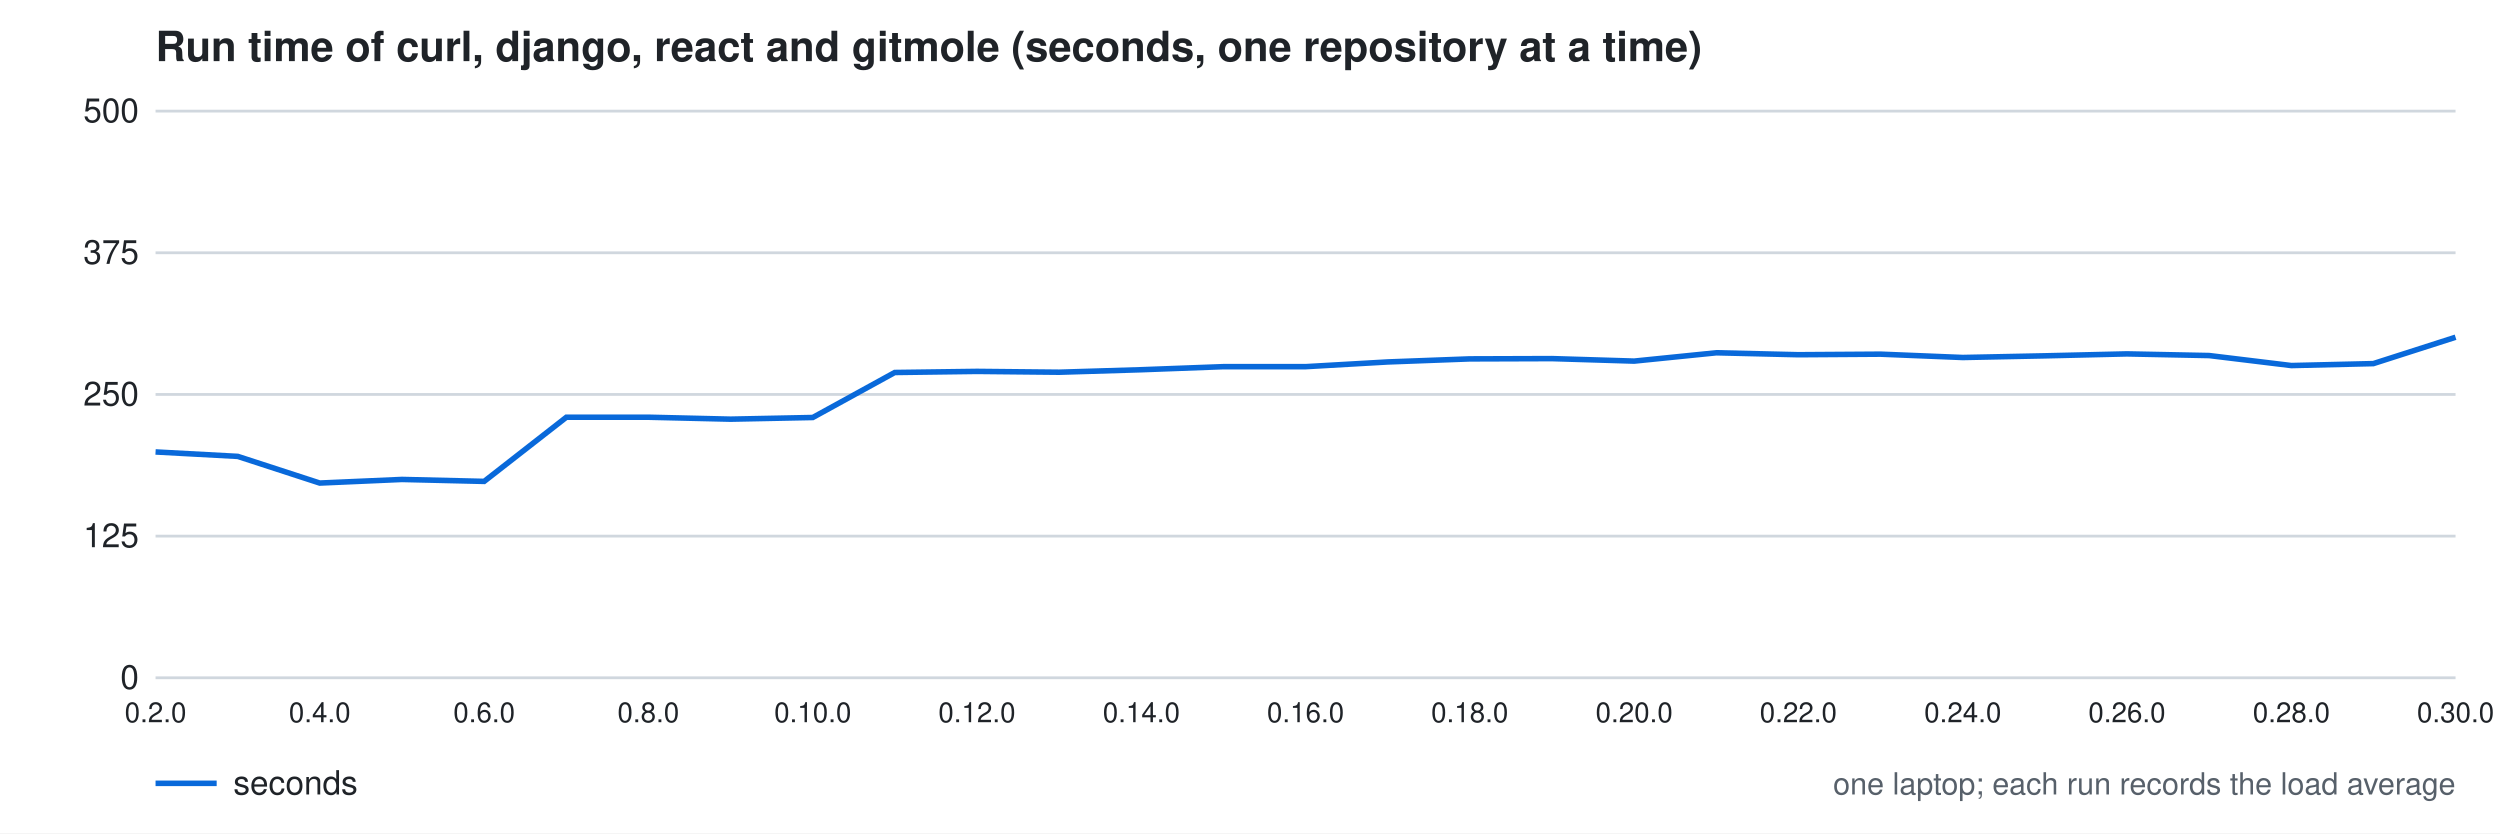
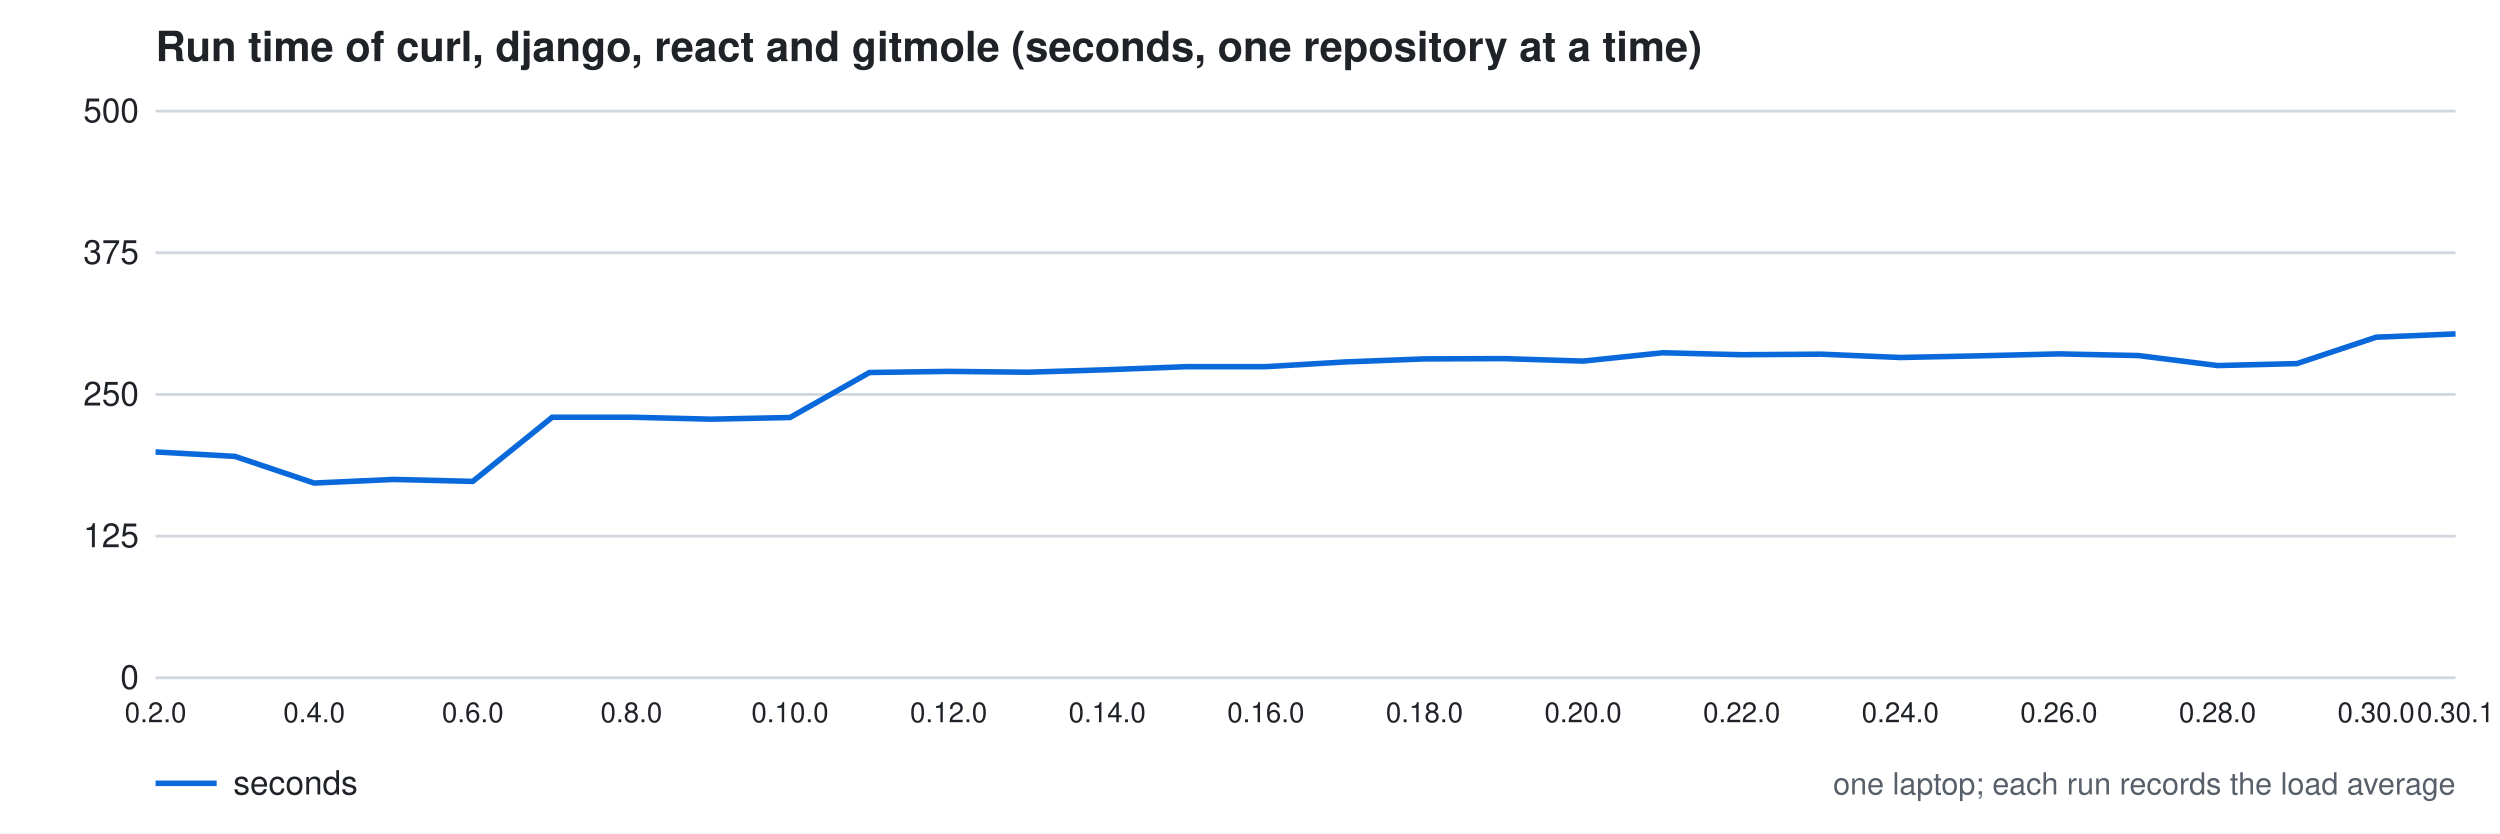
<svg xmlns="http://www.w3.org/2000/svg" width="900" height="300" viewBox="0 0 900 300" font-family="-apple-system,Segoe UI,Helvetica,Arial,sans-serif" font-size="12">
  <rect width="900" height="300" fill="#ffffff" />
  <text x="56" y="22" font-size="15" font-weight="600" fill="#1f2328">Run time of curl, django, react and gitmole (seconds, one repository at a time)</text>
  <line x1="56" y1="244.0" x2="884" y2="244.0" stroke="#d0d7de" stroke-width="1" />
  <text x="50" y="248.0" text-anchor="end" fill="#1f2328">0</text>
  <line x1="56" y1="193.0" x2="884" y2="193.0" stroke="#d0d7de" stroke-width="1" />
  <text x="50" y="197.0" text-anchor="end" fill="#1f2328">125</text>
  <line x1="56" y1="142.0" x2="884" y2="142.0" stroke="#d0d7de" stroke-width="1" />
  <text x="50" y="146.0" text-anchor="end" fill="#1f2328">250</text>
  <line x1="56" y1="91.0" x2="884" y2="91.0" stroke="#d0d7de" stroke-width="1" />
  <text x="50" y="95.0" text-anchor="end" fill="#1f2328">375</text>
  <line x1="56" y1="40.0" x2="884" y2="40.0" stroke="#d0d7de" stroke-width="1" />
  <text x="50" y="44.0" text-anchor="end" fill="#1f2328">500</text>
  <text x="56.0" y="260" text-anchor="middle" fill="#1f2328" font-size="10">0.2.0</text>
-   <text x="115.1" y="260" text-anchor="middle" fill="#1f2328" font-size="10">0.4.0</text>
-   <text x="174.3" y="260" text-anchor="middle" fill="#1f2328" font-size="10">0.6.0</text>
-   <text x="233.4" y="260" text-anchor="middle" fill="#1f2328" font-size="10">0.8.0</text>
-   <text x="292.6" y="260" text-anchor="middle" fill="#1f2328" font-size="10">0.10.0</text>
-   <text x="351.7" y="260" text-anchor="middle" fill="#1f2328" font-size="10">0.12.0</text>
-   <text x="410.9" y="260" text-anchor="middle" fill="#1f2328" font-size="10">0.14.0</text>
-   <text x="470.0" y="260" text-anchor="middle" fill="#1f2328" font-size="10">0.16.0</text>
-   <text x="529.1" y="260" text-anchor="middle" fill="#1f2328" font-size="10">0.18.0</text>
-   <text x="588.3" y="260" text-anchor="middle" fill="#1f2328" font-size="10">0.20.0</text>
-   <text x="647.4" y="260" text-anchor="middle" fill="#1f2328" font-size="10">0.22.0</text>
-   <text x="706.6" y="260" text-anchor="middle" fill="#1f2328" font-size="10">0.24.0</text>
-   <text x="765.7" y="260" text-anchor="middle" fill="#1f2328" font-size="10">0.26.0</text>
-   <text x="824.9" y="260" text-anchor="middle" fill="#1f2328" font-size="10">0.28.0</text>
-   <text x="884.0" y="260" text-anchor="middle" fill="#1f2328" font-size="10">0.30.0</text>
-   <polyline points="56.0,162.7 85.6,164.3 115.1,173.9 144.7,172.6 174.3,173.3 203.9,150.2 233.4,150.2 263.0,150.9 292.6,150.3 322.1,134.1 351.7,133.7 381.3,134.0 410.9,133.1 440.4,132.0 470.0,132.0 499.6,130.3 529.1,129.2 558.7,129.1 588.3,130.0 617.9,127.0 647.4,127.7 677.0,127.5 706.6,128.7 736.1,128.1 765.7,127.4 795.3,128.0 824.9,131.6 854.4,130.9 884.0,121.4" fill="none" stroke="#0969da" stroke-width="2" />
+   <text x="113.1" y="260" text-anchor="middle" fill="#1f2328" font-size="10">0.4.0</text>
+   <text x="170.2" y="260" text-anchor="middle" fill="#1f2328" font-size="10">0.6.0</text>
+   <text x="227.3" y="260" text-anchor="middle" fill="#1f2328" font-size="10">0.8.0</text>
+   <text x="284.4" y="260" text-anchor="middle" fill="#1f2328" font-size="10">0.10.0</text>
+   <text x="341.5" y="260" text-anchor="middle" fill="#1f2328" font-size="10">0.12.0</text>
+   <text x="398.6" y="260" text-anchor="middle" fill="#1f2328" font-size="10">0.14.0</text>
+   <text x="455.7" y="260" text-anchor="middle" fill="#1f2328" font-size="10">0.16.0</text>
+   <text x="512.8" y="260" text-anchor="middle" fill="#1f2328" font-size="10">0.18.0</text>
+   <text x="569.9" y="260" text-anchor="middle" fill="#1f2328" font-size="10">0.20.0</text>
+   <text x="627.0" y="260" text-anchor="middle" fill="#1f2328" font-size="10">0.22.0</text>
+   <text x="684.1" y="260" text-anchor="middle" fill="#1f2328" font-size="10">0.24.0</text>
+   <text x="741.2" y="260" text-anchor="middle" fill="#1f2328" font-size="10">0.26.0</text>
+   <text x="798.3" y="260" text-anchor="middle" fill="#1f2328" font-size="10">0.28.0</text>
+   <text x="855.4" y="260" text-anchor="middle" fill="#1f2328" font-size="10">0.30.0</text>
+   <text x="884.0" y="260" text-anchor="middle" fill="#1f2328" font-size="10">0.30.1</text>
+   <polyline points="56.0,162.7 84.6,164.3 113.1,173.9 141.7,172.6 170.2,173.3 198.8,150.2 227.3,150.2 255.9,150.9 284.4,150.3 313.0,134.1 341.5,133.7 370.1,134.0 398.6,133.1 427.2,132.0 455.7,132.0 484.3,130.3 512.8,129.2 541.4,129.1 569.9,130.0 598.5,127.0 627.0,127.7 655.6,127.5 684.1,128.7 712.7,128.1 741.2,127.4 769.8,128.0 798.3,131.6 826.9,130.9 855.4,121.4 884.0,120.2" fill="none" stroke="#0969da" stroke-width="2" />
  <line x1="56" y1="282" x2="78" y2="282" stroke="#0969da" stroke-width="2" />
  <text x="84" y="286" fill="#1f2328">seconds</text>
  <text x="884" y="286" text-anchor="end" fill="#57606a" font-size="11">one laptop; each run records the load average</text>
</svg>
